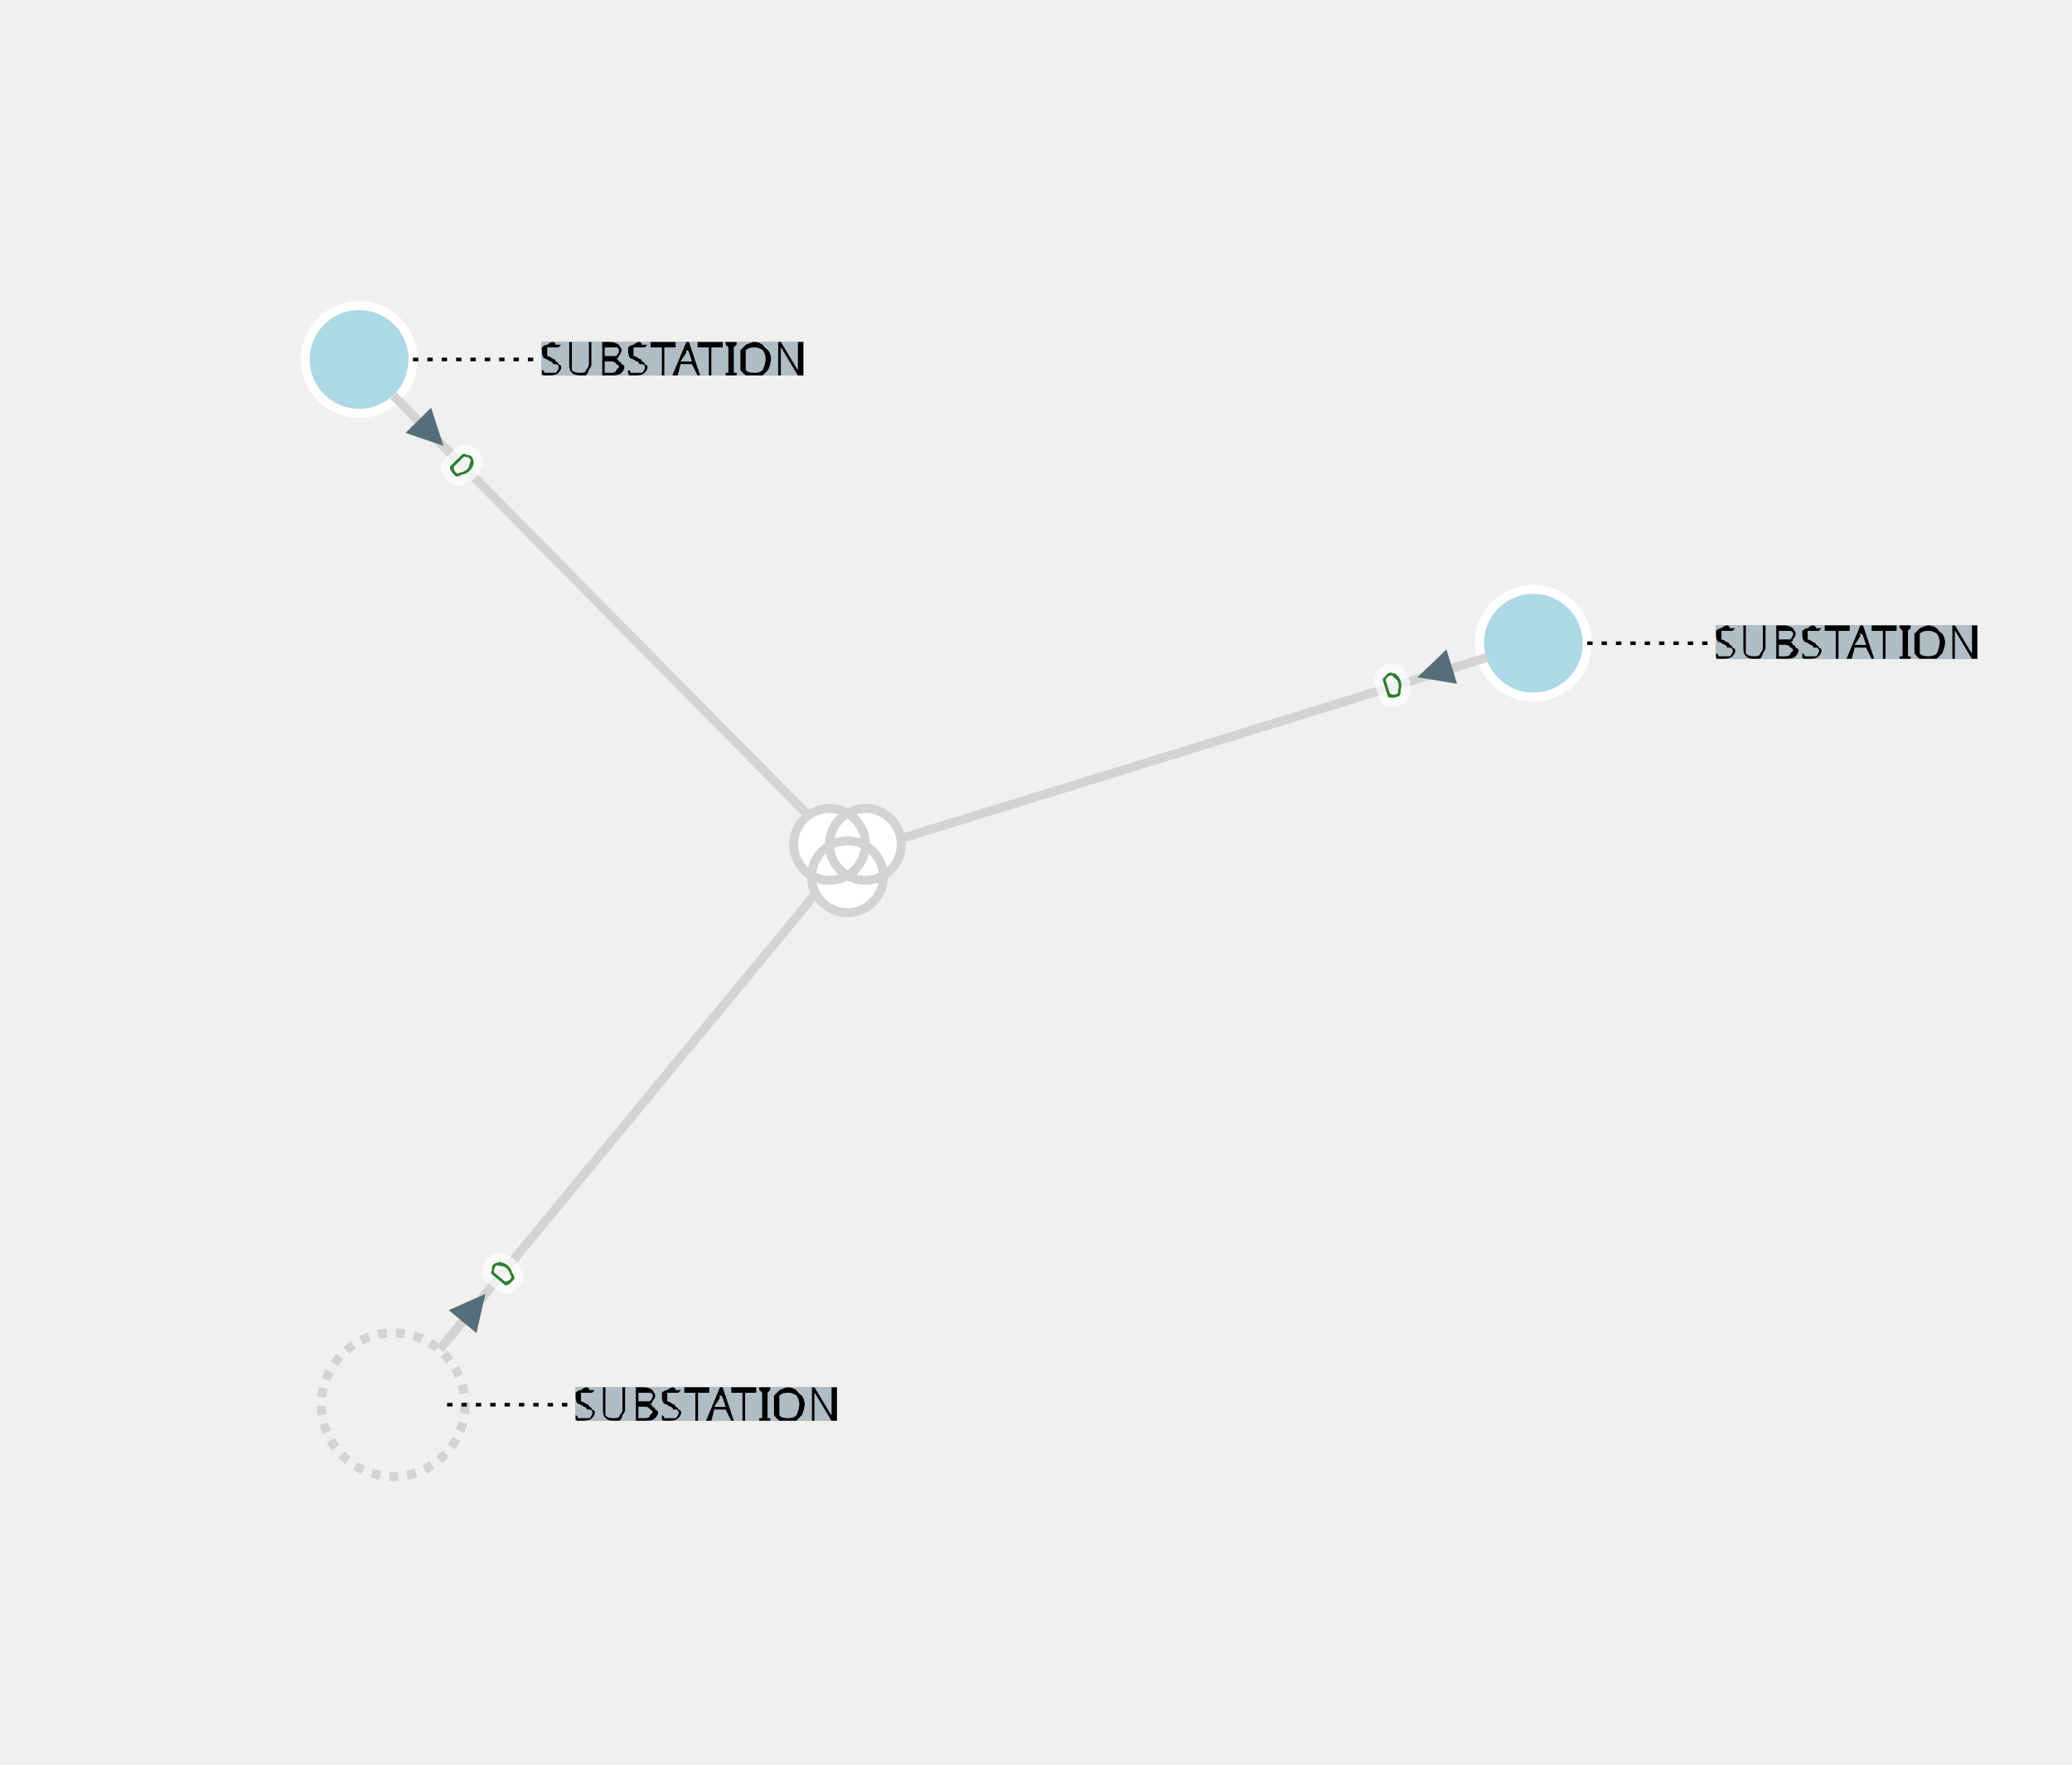
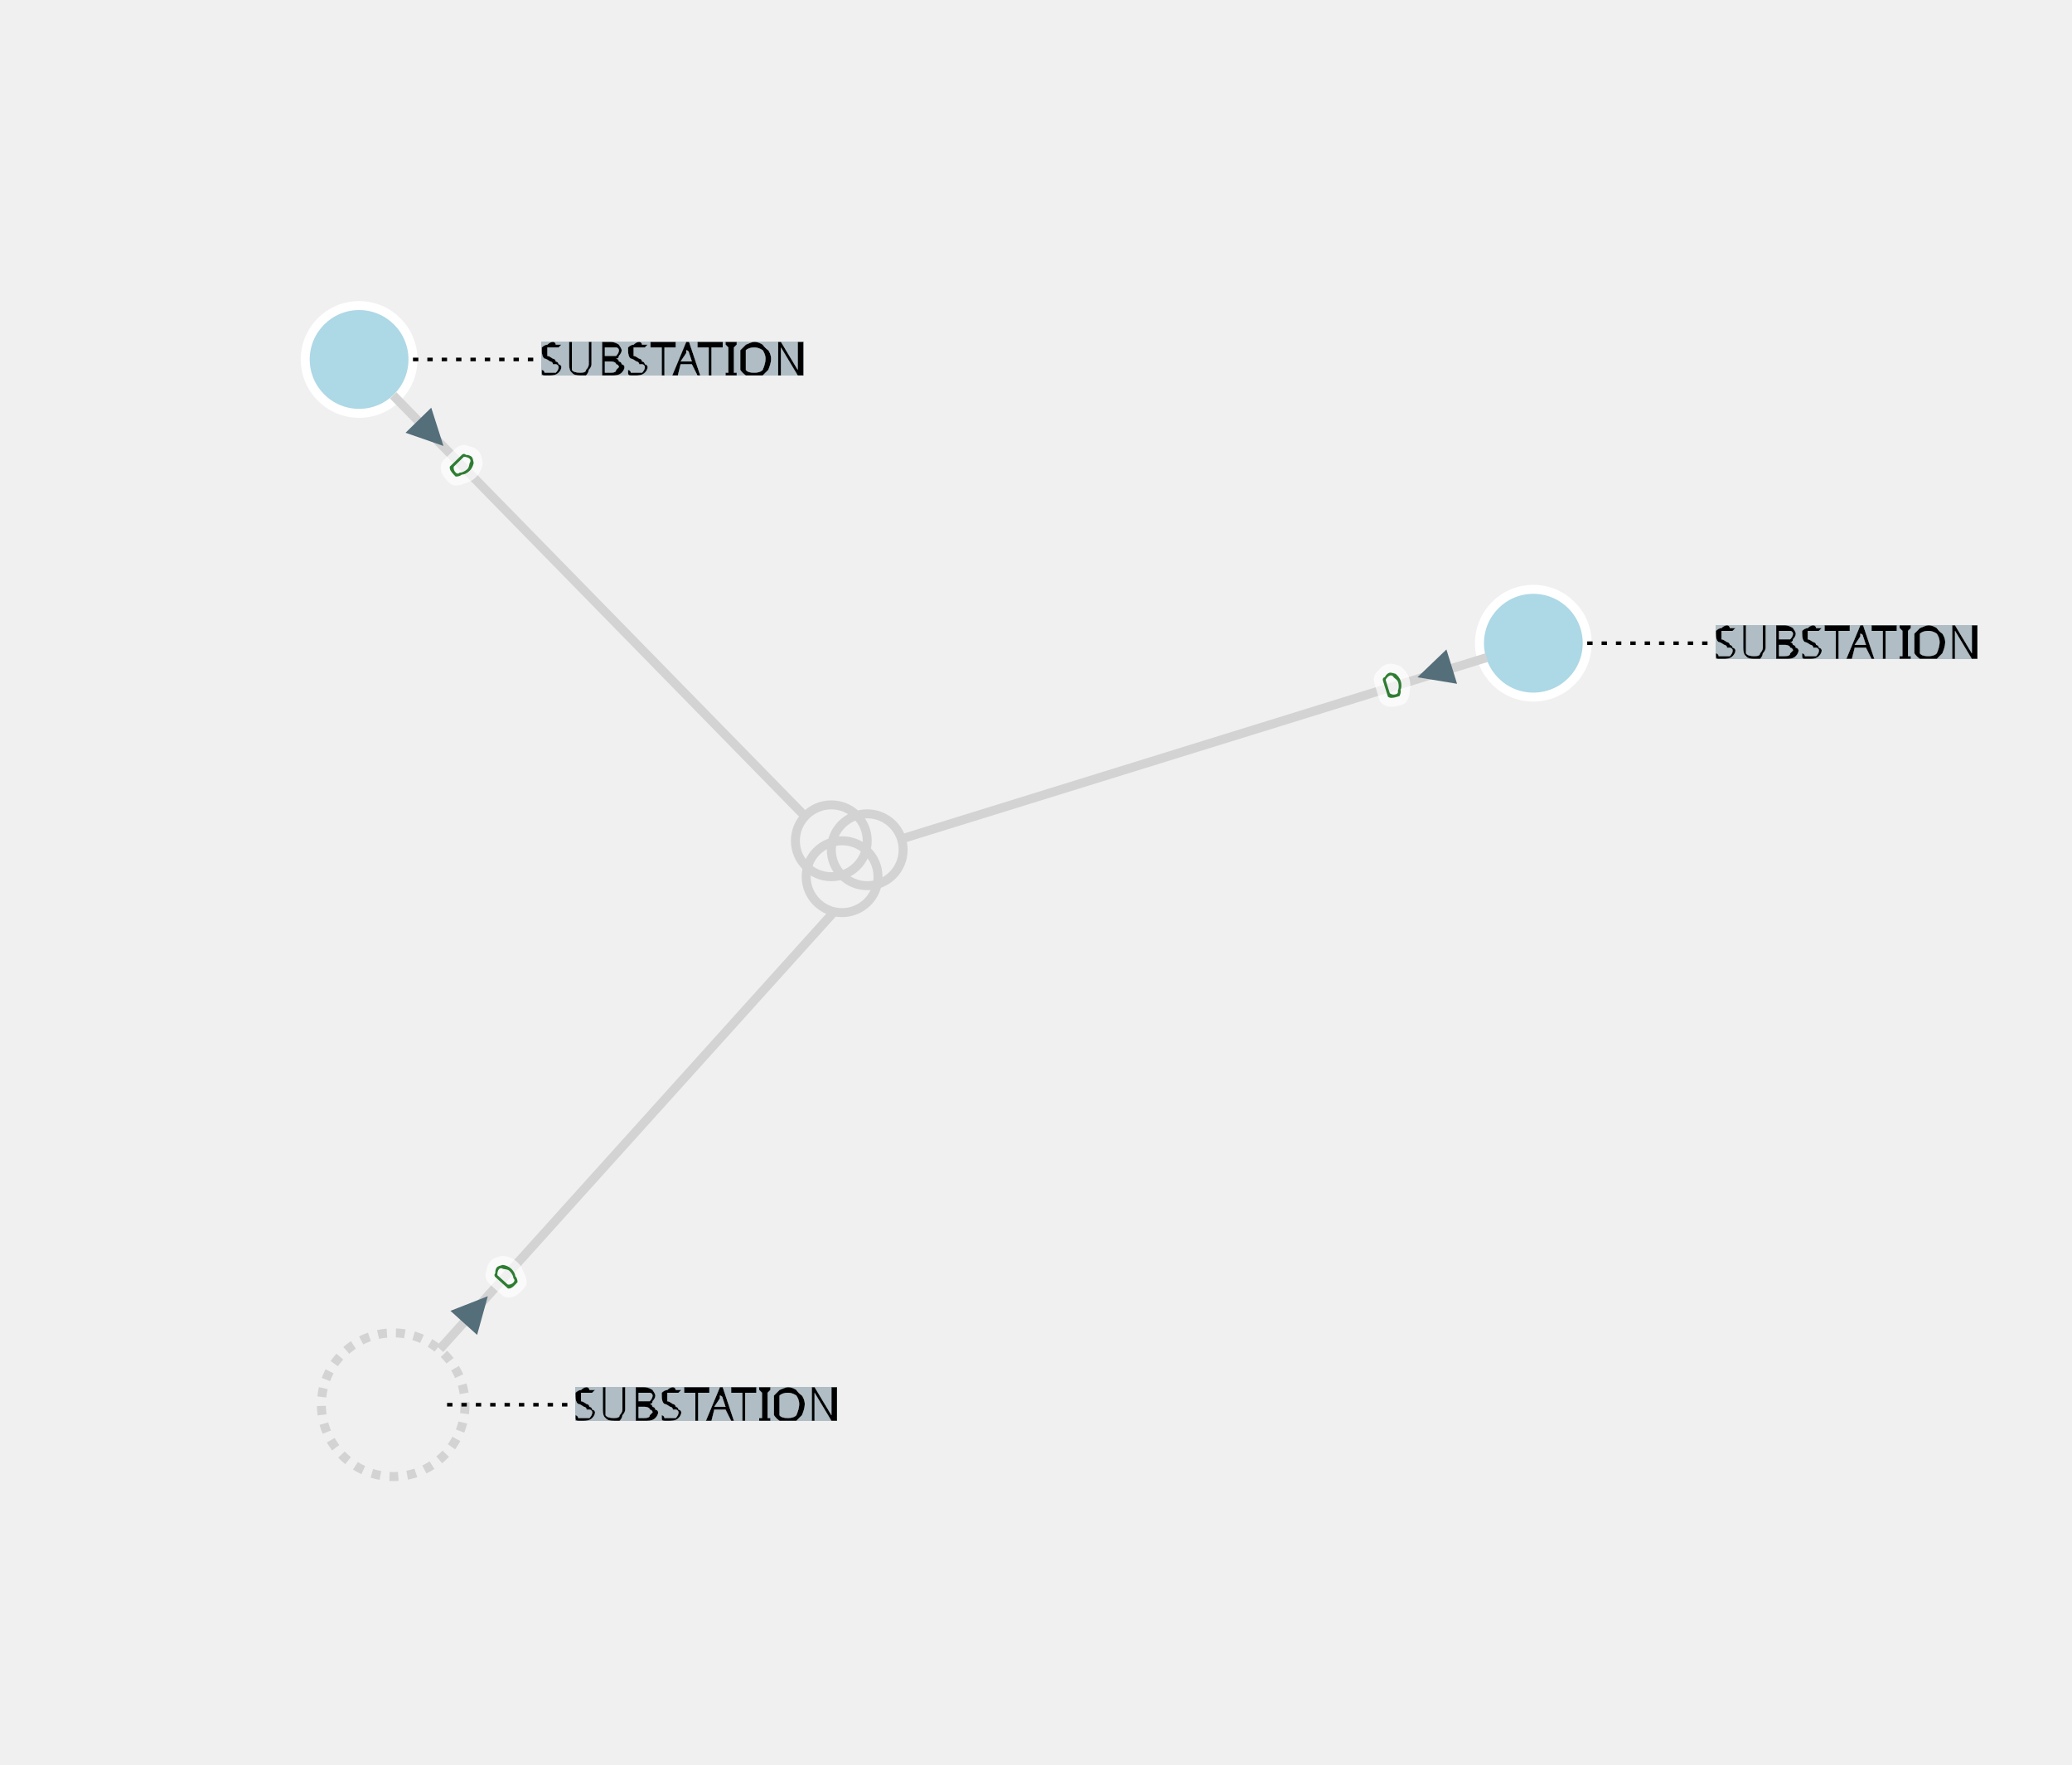
<svg xmlns="http://www.w3.org/2000/svg" width="800.00" height="680.96" viewBox="-3.99 -4.23 11.54 9.82">
  <style>
.nad-branch-edges polyline, .nad-branch-edges path {stroke: var(--nad-vl-color, lightgrey); stroke-width: 0.05; fill: none}
- .nad-branch-edges circle {stroke: var(--nad-vl-color, lightgrey); stroke-width: 0.05; fill: white}
+ .nad-branch-edges circle {stroke: var(--nad-vl-color, lightgrey); stroke-width: 0.05; fill: none}
.nad-3wt-edges polyline {stroke: var(--nad-vl-color, lightgrey); stroke-width: 0.05; fill: none}
.nad-text-edges {stroke: black; stroke-width: 0.02; stroke-dasharray: .03,.05}
.nad-branch-edges .nad-disconnected polyline {stroke-dasharray: .1,.1}
.nad-vl-nodes circle, .nad-vl-nodes path {fill: var(--nad-vl-color, lightblue); stroke-width: 0.05; stroke: white; stroke-linejoin:round}
.nad-vl-nodes circle.nad-unknown-busnode {stroke: lightgrey; stroke-dasharray: .05,.05; fill: none}
.nad-hvdc-edge polyline.nad-hvdc {stroke: grey; stroke-width: 0.2}
.nad-3wt-nodes circle {stroke: var(--nad-vl-color, lightgrey); stroke-width: 0.05; fill: none}
- .nad-3wt-bg circle {stroke: none; fill: white}
.nad-state-out .nad-arrow-in {visibility: hidden}
.nad-state-in .nad-arrow-out {visibility: hidden}
.nad-active path {stroke: none; fill: #546e7a}
.nad-active {visibility: visible}
.nad-reactive {visibility: hidden}
.nad-reactive path {stroke: none; fill: #0277bd}
.nad-text-background {flood-color: #90a4aeaa}
.nad-text-nodes {font: 0.25px "Verdana"; fill: black}
.nad-edge-infos text {font: 0.2px "Verdana"; dominant-baseline:middle; stroke: #FFFFFFAA; stroke-width: 0.1; stroke-linejoin:round; paint-order: stroke}
.nad-edge-infos .nad-state-in text {fill: #b71c1c}
.nad-edge-infos .nad-state-out text {fill: #2e7d32}
.nad-vl0to30 {--nad-vl-color: #AFB42B}
.nad-vl30to50 {--nad-vl-color: #EF9A9A}
.nad-vl50to70 {--nad-vl-color: #9C27B0}
.nad-vl70to120 {--nad-vl-color: #E65100}
.nad-vl120to180 {--nad-vl-color: #00ACC1}
.nad-vl180to300 {--nad-vl-color: #2E7D32}
.nad-vl300to500 {--nad-vl-color: #D32F2F}
.nad-branch-edges .nad-overload polyline, .nad-branch-edges .nad-overload path {animation: line-blink 3s infinite}
.nad-vl-nodes .nad-overvoltage {animation: node-over-blink 3s infinite}
.nad-vl-nodes .nad-undervoltage {animation: node-under-blink 3s infinite}

@keyframes line-blink {
  0%, 80%, 100% {stroke: var(--nad-vl-color, black); stroke-width: 0.05}
  40% {stroke: #FFEB3B; stroke-width: 0.15}
}
@keyframes node-over-blink {
  0%, 80%, 100% {stroke: white; stroke-width: 0.05}
  40% {stroke: #ff5722; stroke-width: 0.15}
}
@keyframes node-under-blink {
  0%, 80%, 100% {stroke: white; stroke-width: 0.05}
  40% {stroke: #00BCD4; stroke-width: 0.15}
}
</style>
  <defs>
    <filter id="textBgFilter" x="0" y="0" width="1" height="1">
      <feFlood class="nad-text-background" />
      <feComposite in="SourceGraphic" operator="over" />
    </filter>
  </defs>
  <g class="nad-vl-nodes">
    <g transform="translate(-1.99,-2.23)" id="0" class="nad-vl120to180">
      <circle r="0.30" id="1" />
    </g>
    <g transform="translate(-1.80,3.59)" id="2" class="nad-vl30to50">
      <circle class="nad-unknown-busnode" r="0.40" />
    </g>
    <g transform="translate(4.55,-0.65)" id="3" class="nad-vl0to30">
      <circle r="0.30" id="4" />
    </g>
  </g>
  <g class="nad-branch-edges" />
  <g class="nad-3wt-edges">
    <g id="6" class="nad-vl120to180">
-       <polyline points="-1.80,-2.03 0.73,0.53" />
+       <polyline points="-1.80,-2.03 0.49,0.31" />
      <g class="nad-edge-infos" transform="translate(-1.59,-1.82)">
        <g class="nad-active nad-state-out">
-           <g transform="rotate(135.46)">
+           <g transform="rotate(135.72)">
            <path class="nad-arrow-in" d="M-0.1 -0.1 H0.1 L0 0.1z" />
            <path class="nad-arrow-out" d="M-0.1 0.1 H0.1 L0 -0.1z" />
          </g>
-           <text transform="rotate(45.46)" x="0.19">0</text>
+           <text transform="rotate(45.72)" x="0.19">0</text>
        </g>
        <g class="nad-reactive nad-state-out">
-           <g transform="rotate(135.46)">
+           <g transform="rotate(135.72)">
            <path class="nad-arrow-in" d="M-0.1 -0.1 H0.1 L0 0.1z" />
            <path class="nad-arrow-out" d="M-0.1 0.1 H0.1 L0 -0.1z" />
          </g>
-           <text transform="rotate(45.46)" x="0.19">0</text>
+           <text transform="rotate(45.72)" x="0.19">0</text>
        </g>
      </g>
    </g>
    <g id="7" class="nad-disconnected nad-vl30to50">
-       <polyline points="-1.54,3.28 0.73,0.53" />
-       <g class="nad-edge-infos" transform="translate(-1.35,3.05)">
+       <polyline points="-1.54,3.28 0.66,0.84" />
+       <g class="nad-edge-infos" transform="translate(-1.34,3.06)">
        <g class="nad-active nad-state-out">
-           <g transform="rotate(39.54)">
+           <g transform="rotate(42.05)">
            <path class="nad-arrow-in" d="M-0.1 -0.1 H0.1 L0 0.1z" />
            <path class="nad-arrow-out" d="M-0.1 0.1 H0.1 L0 -0.1z" />
          </g>
-           <text transform="rotate(-50.46)" x="0.19">0</text>
+           <text transform="rotate(-47.95)" x="0.19">0</text>
        </g>
        <g class="nad-reactive nad-state-out">
-           <g transform="rotate(39.54)">
+           <g transform="rotate(42.05)">
            <path class="nad-arrow-in" d="M-0.1 -0.1 H0.1 L0 0.1z" />
            <path class="nad-arrow-out" d="M-0.1 0.1 H0.1 L0 -0.1z" />
          </g>
-           <text transform="rotate(-50.46)" x="0.19">0</text>
+           <text transform="rotate(-47.95)" x="0.19">0</text>
        </g>
      </g>
    </g>
    <g id="8" class="nad-vl0to30">
-       <polyline points="4.29,-0.57 0.73,0.53" />
+       <polyline points="4.29,-0.57 1.03,0.44" />
      <g class="nad-edge-infos" transform="translate(4.00,-0.49)">
        <g class="nad-active nad-state-out">
          <g transform="rotate(-107.23)">
            <path class="nad-arrow-in" d="M-0.1 -0.1 H0.1 L0 0.1z" />
            <path class="nad-arrow-out" d="M-0.1 0.1 H0.1 L0 -0.1z" />
          </g>
          <text transform="rotate(-17.23)" x="-0.19" style="text-anchor:end">0</text>
        </g>
        <g class="nad-reactive nad-state-out">
          <g transform="rotate(-107.23)">
            <path class="nad-arrow-in" d="M-0.1 -0.1 H0.1 L0 0.1z" />
            <path class="nad-arrow-out" d="M-0.1 0.1 H0.1 L0 -0.1z" />
          </g>
          <text transform="rotate(-17.23)" x="-0.19" style="text-anchor:end">0</text>
        </g>
      </g>
    </g>
  </g>
  <g class="nad-3wt-nodes">
-     <g transform="translate(0.73,0.53)">
-       <g class="nad-3wt-bg">
-         <circle cx="0.00" cy="0.12" r="0.20" />
-         <circle cx="-0.10" cy="-0.06" r="0.20" />
-         <circle cx="0.10" cy="-0.06" r="0.20" />
-       </g>
-       <circle class="nad-vl120to180" cx="0.00" cy="0.12" r="0.20" />
-       <circle class="nad-disconnected nad-vl30to50" cx="-0.10" cy="-0.06" r="0.20" />
-       <circle class="nad-vl0to30" cx="0.10" cy="-0.06" r="0.20" />
+     <g>
+       <circle class="nad-vl120to180" cx="0.64" cy="0.45" r="0.20" />
+       <circle class="nad-disconnected nad-vl30to50" cx="0.70" cy="0.65" r="0.20" />
+       <circle class="nad-vl0to30" cx="0.84" cy="0.50" r="0.20" />
    </g>
  </g>
  <g class="nad-text-edges">
    <polyline id="0_edge" points="-1.69,-2.23 -0.99,-2.23" />
    <polyline id="2_edge" points="-1.50,3.59 -0.80,3.59" />
    <polyline id="3_edge" points="4.85,-0.65 5.55,-0.65" />
  </g>
  <g class="nad-text-nodes">
    <text filter="url(#textBgFilter)" y="-2.23" style="dominant-baseline:middle" x="-0.99">SUBSTATION</text>
    <text filter="url(#textBgFilter)" y="3.59" style="dominant-baseline:middle" x="-0.80">SUBSTATION</text>
    <text filter="url(#textBgFilter)" y="-0.65" style="dominant-baseline:middle" x="5.55">SUBSTATION</text>
  </g>
</svg>
